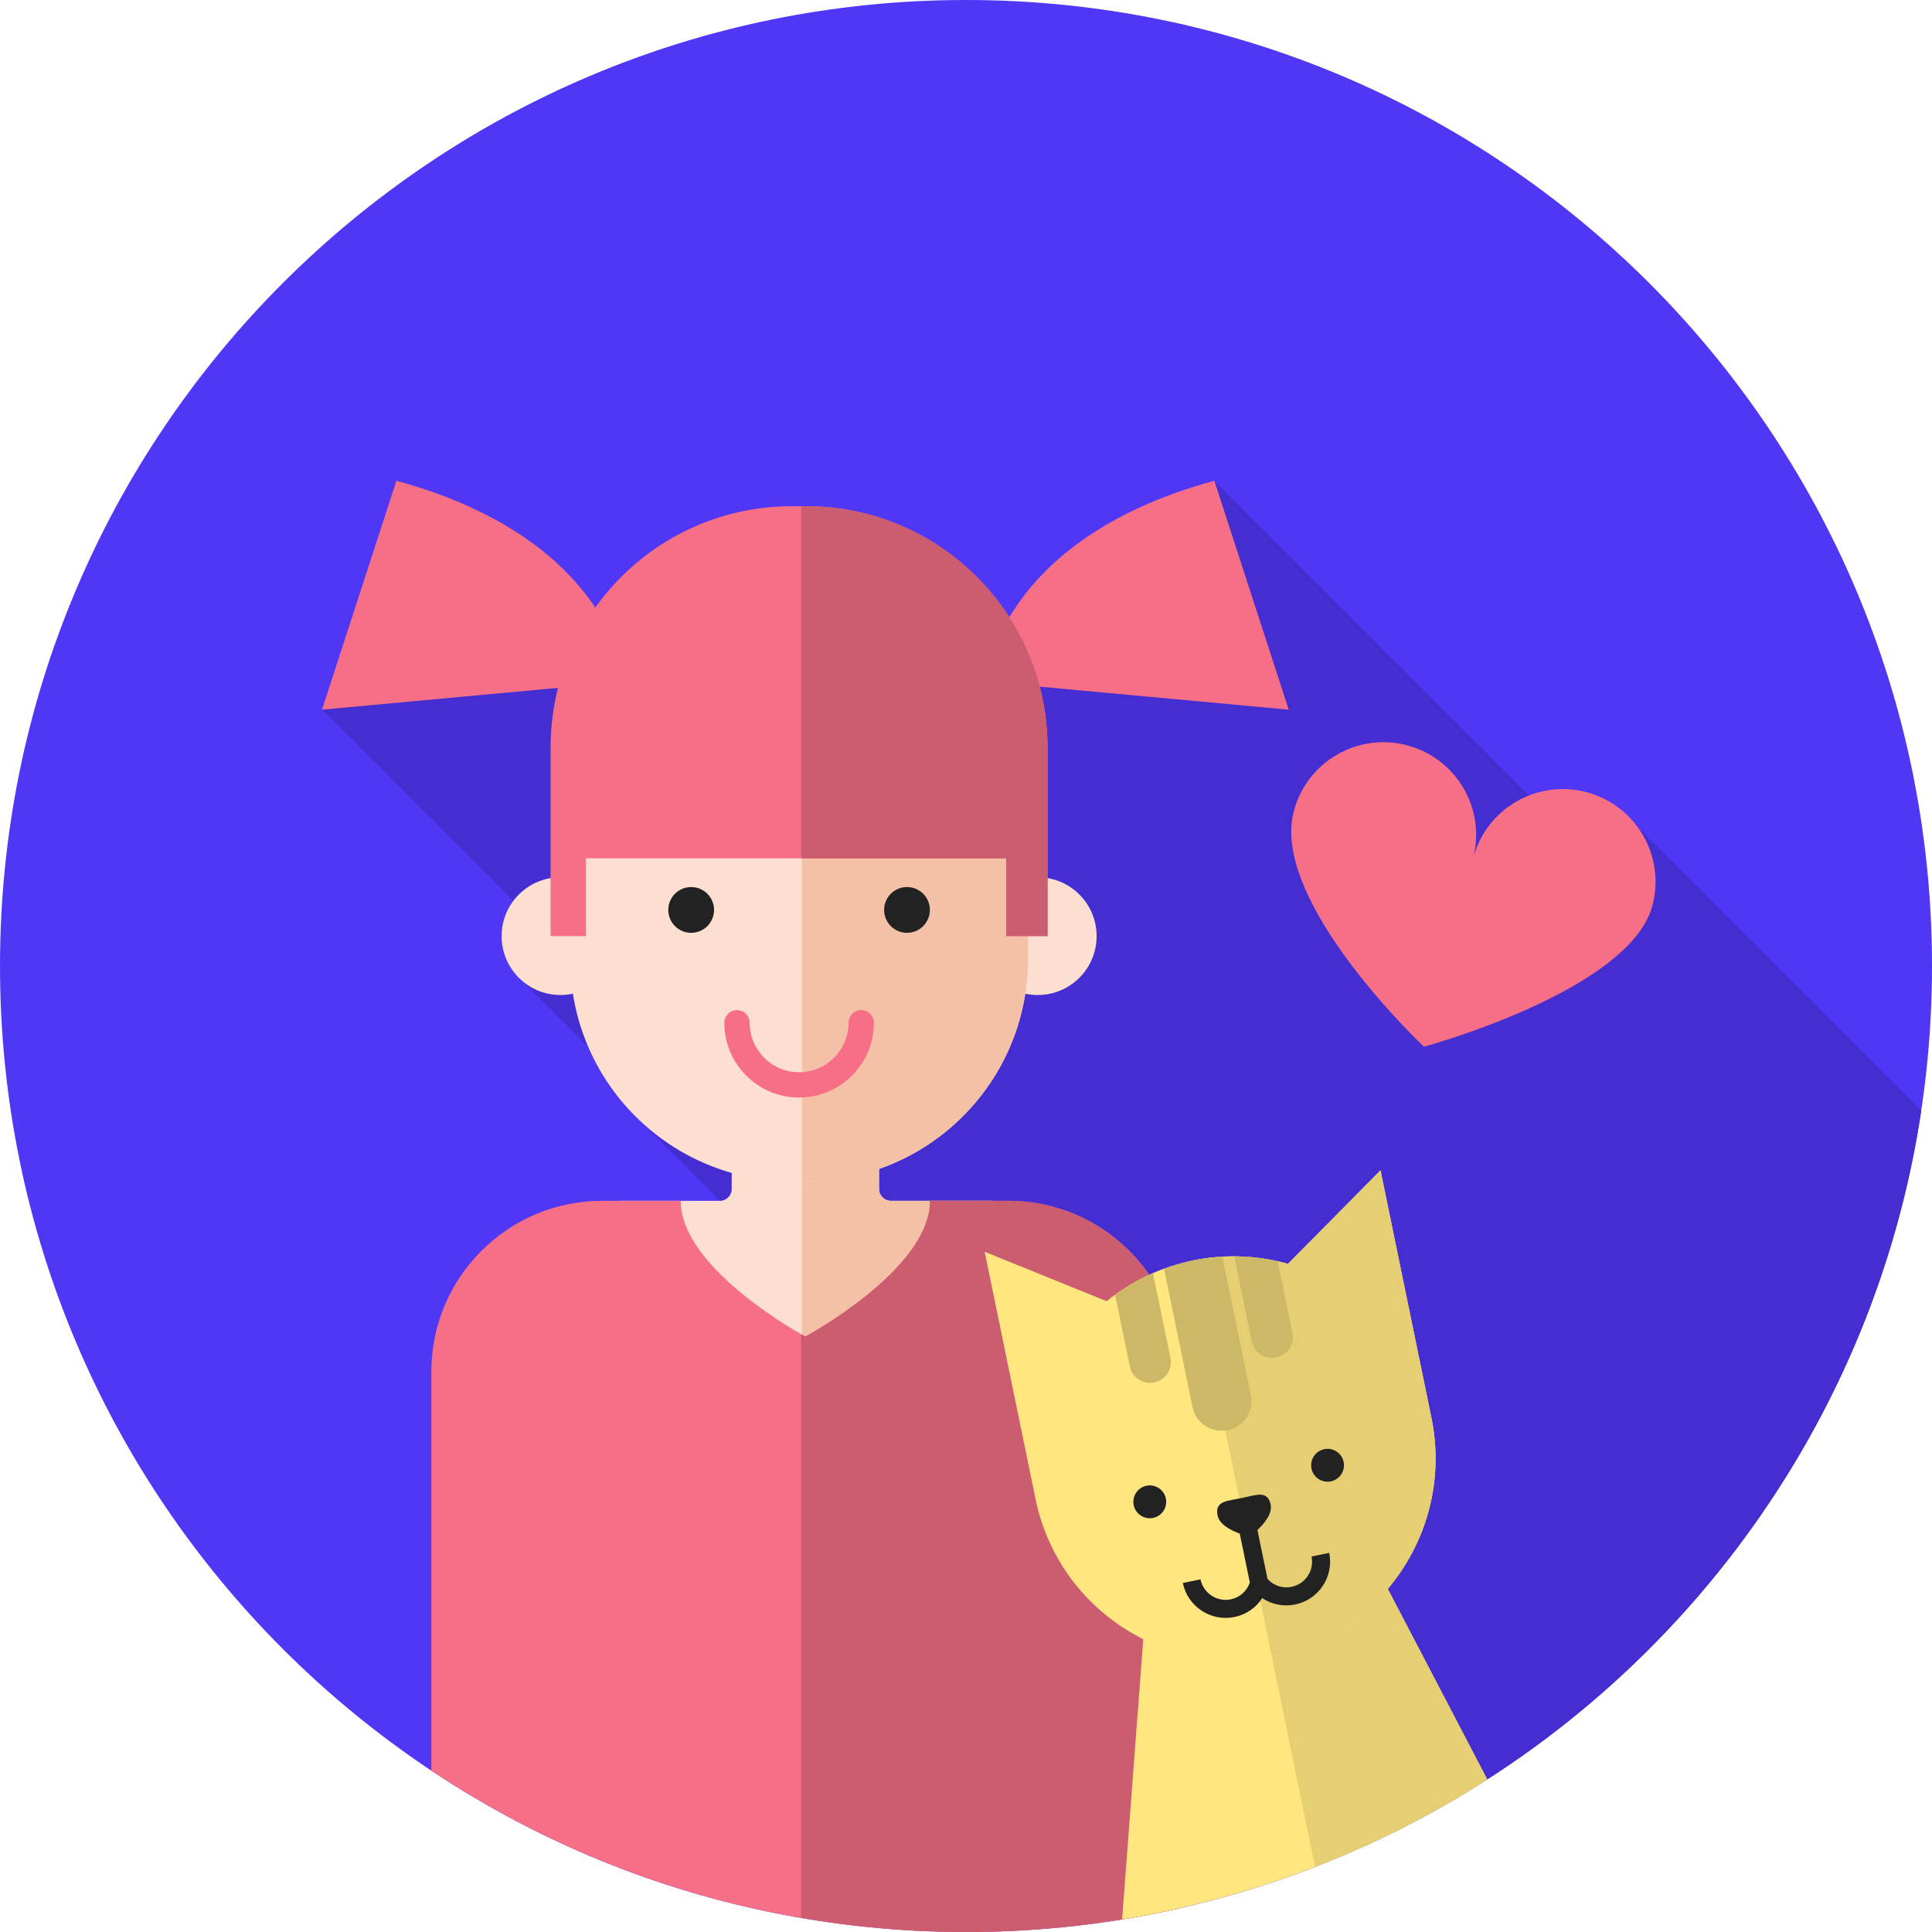
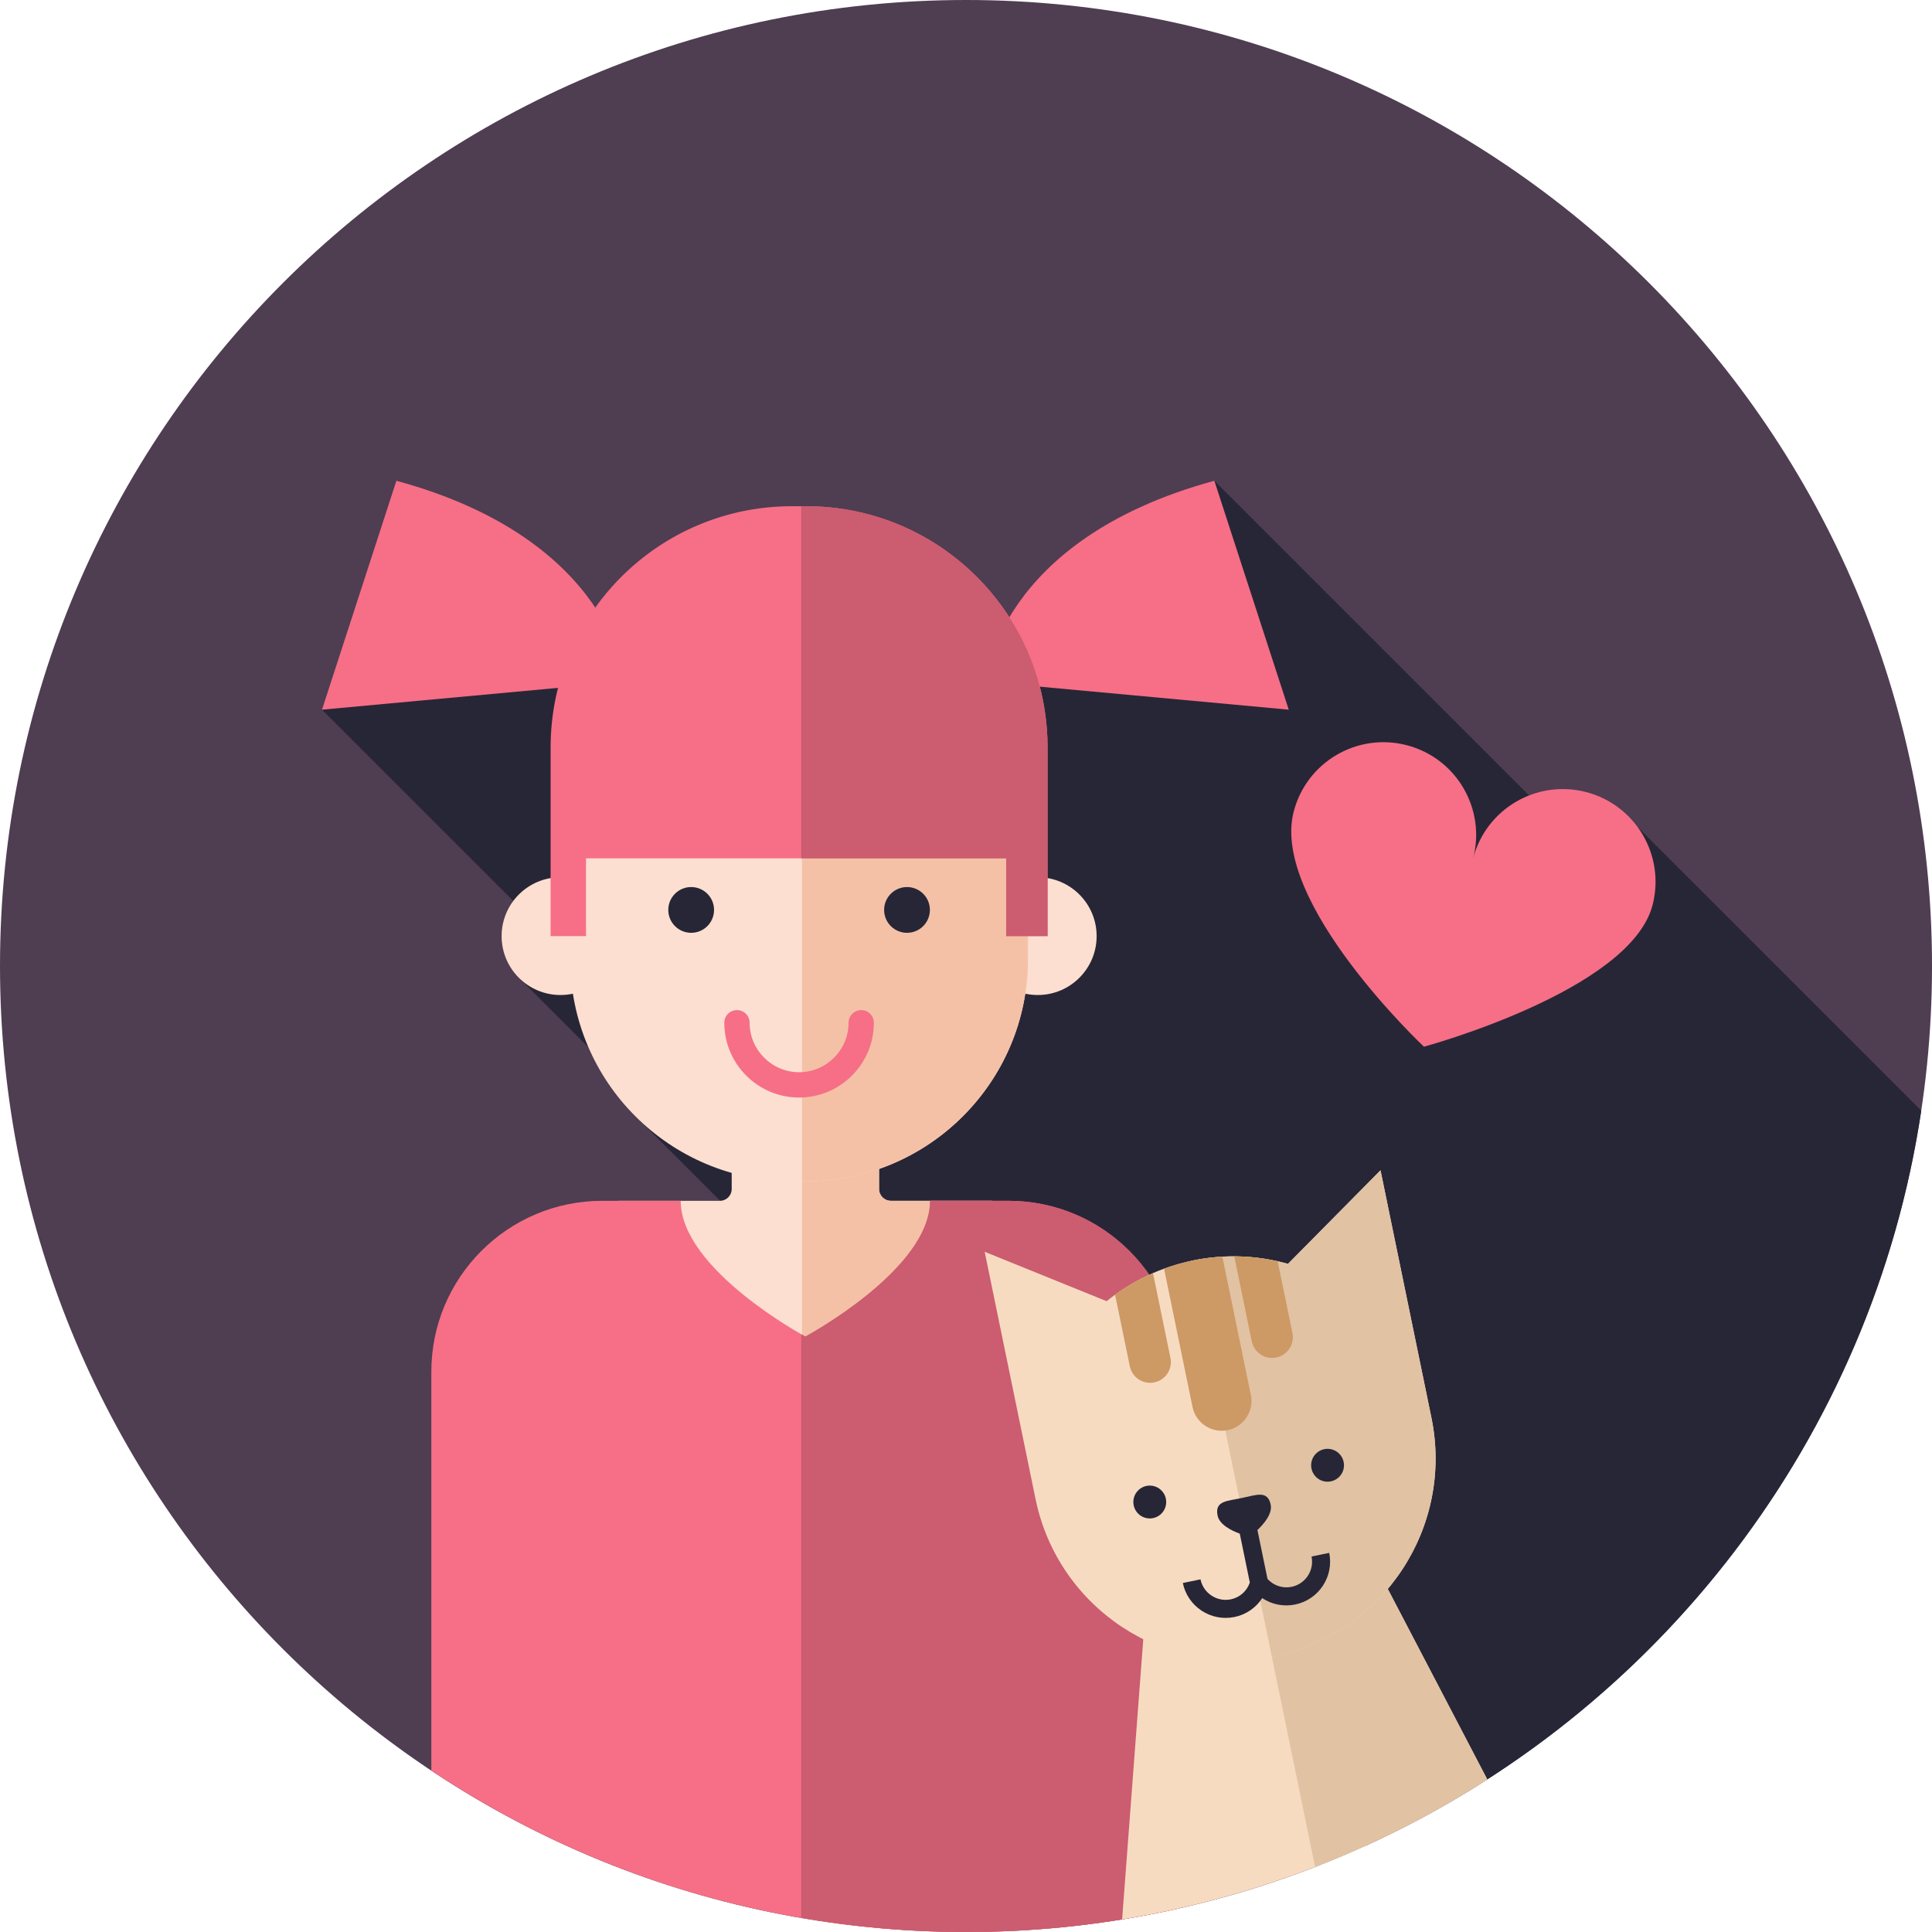
<svg xmlns="http://www.w3.org/2000/svg" width="511" height="511" viewBox="0 0 511 511">
  <g fill="none">
-     <circle cx="255.502" cy="255.501" r="255.501" fill="#5037F6" />
-     <path fill="#442ED2" d="M361.094 488.225c77.308-35.13 134.018-107.647 147.057-194.463l-74.997-74.996-6.705 13.652-105.26-105.257-75.243 65.458-26.58-26.58-134.198 21.665 64.234 64.235-12.472 6.353 33.298 33.297-3.617 2.158 194.483 194.478z" />
+     <circle cx="255.502" cy="255.501" r="255.501" fill="#4F3D52" />
+     <path fill="#272637" d="M361.094 488.225c77.308-35.13 134.018-107.647 147.057-194.463l-74.997-74.996-6.705 13.652-105.26-105.257-75.243 65.458-26.58-26.58-134.198 21.665 64.234 64.235-12.472 6.353 33.298 33.297-3.617 2.158 194.483 194.478z" />
    <path fill="#F66F86" d="M342.185 214.63c3.422-13.102 16.818-20.947 29.921-17.523 13.103 3.424 20.95 16.818 17.526 29.92 3.422-13.102 16.818-20.947 29.922-17.523 13.103 3.424 20.949 16.818 17.525 29.92-5.927 22.684-60.462 37.42-60.462 37.42s-40.692-38.251-34.432-62.213z" />
    <path fill="#FCDFD1" d="M232.502 314.483v-21.61H193.53v21.61c0 1.723-1.4 3.123-3.123 3.123h-26.856v74.573h98.931v-74.573h-26.855a3.123 3.123 0 0 1-3.125-3.123z" />
    <path fill="#F4C1A7" d="M262.48 317.606h-26.855a3.124 3.124 0 0 1-3.123-3.123v-21.61h-20.378v99.305h50.356v-74.572z" />
    <circle cx="148.243" cy="247.603" r="15.571" fill="#FCDFD1" />
    <circle cx="274.48" cy="247.603" r="15.571" fill="#FCDFD1" />
    <path fill="#FCDFD1" d="M213.11 312.453h-3.51c-32.463 0-58.779-26.316-58.779-58.78v-53.667c0-32.463 26.318-58.779 58.78-58.779h3.51c32.463 0 58.779 26.316 58.779 58.78v53.667c0 32.463-26.316 58.779-58.78 58.779z" />
    <path fill="#F4C1A7" d="M213.11 141.227h-.987v171.227h.988c32.463 0 58.779-26.316 58.779-58.78v-53.667c0-32.464-26.316-58.78-58.78-58.78z" />
-     <circle cx="182.809" cy="240.67" r="6.053" fill="#222" />
-     <circle cx="239.896" cy="240.67" r="6.053" fill="#222" />
+     <circle cx="182.809" cy="240.67" r="6.053" fill="#272637" />
+     <circle cx="239.896" cy="240.67" r="6.053" fill="#272637" />
    <path fill="#F66F86" d="M266.728 317.606h-20.736c0 18.212-32.978 35.899-32.978 35.899s-32.978-17.686-32.978-35.9h-20.734c-24.973 0-45.218 20.246-45.218 45.218v105.488c40.496 26.965 89.117 42.69 141.418 42.69 19.397 0 38.285-2.172 56.444-6.269V362.823c0-24.973-20.244-45.217-45.218-45.217z" />
    <path fill="#CC5C6F" d="M266.728 317.606h-20.736c0 18.212-32.978 35.899-32.978 35.899s-.408-.221-1.1-.614v154.362c14.168 2.439 28.721 3.75 43.587 3.75 19.397 0 38.285-2.172 56.444-6.269V362.825c0-24.975-20.243-45.22-45.217-45.22z" />
    <path fill="#F66F86" d="M211.354 290.29c-10.906 0-19.78-8.873-19.78-19.78a3.348 3.348 0 1 1 6.698 0c0 7.215 5.87 13.084 13.083 13.084s13.084-5.87 13.084-13.083a3.348 3.348 0 1 1 6.697 0c-.002 10.906-8.875 19.779-19.782 19.779zM165.368 180.292s-2.953-37.47-60.527-53.134l-19.673 60.545 80.2-7.41z" />
    <g fill="#F66F86">
      <path d="M260.664 180.292s2.952-37.47 60.526-53.134l19.673 60.545-80.2-7.41z" />
      <path d="M266.126 227.018v20.576h10.952V197.705a63.498 63.498 0 0 0-11.563-36.614c-11.543-16.443-30.638-27.202-52.255-27.202h-3.81c-35.246 0-63.819 28.571-63.819 63.818v49.887H155v-20.576h111.126z" />
    </g>
    <path fill="#CC5C6F" d="M265.515 161.091c-11.543-16.443-30.638-27.202-52.255-27.202h-1.345v93.13h54.21v20.576h10.952v-49.888a63.483 63.483 0 0 0-11.562-36.616z" />
-     <path fill="#FFE67F" d="M337.453 393.535l-18.418 3.791a19.124 19.124 0 0 0-15.216 17.291l-7.029 93.047a253.95 253.95 0 0 0 96.58-37.015l-35.11-67.234a19.125 19.125 0 0 0-20.807-9.88z" />
-     <path fill="#E6CF73" d="M358.26 403.413a19.121 19.121 0 0 0-20.807-9.878l-9.83 2.023 20.212 98.237a254.62 254.62 0 0 0 45.536-23.147l-35.112-67.235z" />
-     <path fill="#FFE67F" d="M340.662 334.281a53.203 53.203 0 0 0-25.182-.886 53.192 53.192 0 0 0-22.787 10.759l-32.255-13.07 13.464 65.432c5.948 28.91 34.208 47.523 63.12 41.573 28.912-5.949 47.526-34.209 41.579-63.117l-13.464-65.433-24.475 24.742z" />
-     <path fill="#E6CF73" d="M340.662 334.281a53.203 53.203 0 0 0-25.182-.886c-.21.043-.411.102-.62.148L336.394 438.2c.209-.04.416-.069.627-.112 28.912-5.949 47.526-34.209 41.579-63.117l-13.464-65.433-24.474 24.743z" />
-     <circle cx="304.107" cy="397.222" r="4.345" fill="#222" />
-     <circle cx="351.13" cy="387.553" r="4.345" fill="#222" />
-     <path fill="#222" d="M346.898 411.685a6.797 6.797 0 0 1-5.283 8.02c-2.368.486-4.758-.321-6.372-2.095l-2.66-12.93c1.783-1.691 3.992-4.334 3.504-6.713-.799-3.879-3.801-2.545-7.68-1.747-3.878.799-7.163.759-6.365 4.637.49 2.38 3.563 3.936 5.869 4.785l2.66 12.93c-.783 2.267-2.66 3.952-5.027 4.439a6.799 6.799 0 0 1-8.021-5.282l-4.675.962c1.285 6.246 7.41 10.28 13.656 8.996a11.475 11.475 0 0 0 7.347-4.999 11.483 11.483 0 0 0 8.723 1.69c6.246-1.285 10.28-7.41 8.995-13.656l-4.67.963z" />
-     <path fill="#CCB866" d="M330.838 368.964l-7.524-36.564c-2.596.144-5.21.456-7.834.996a53.511 53.511 0 0 0-7.591 2.178l7.524 36.564a7.874 7.874 0 0 0 15.425-3.174zM337.569 359.054a5.487 5.487 0 0 0 4.268-6.481l-3.904-18.974a53.087 53.087 0 0 0-11.47-1.284l4.623 22.468a5.488 5.488 0 0 0 6.483 4.27zM294.932 342.447l3.904 18.974a5.488 5.488 0 0 0 10.75-2.213l-4.623-22.468a53.183 53.183 0 0 0-10.031 5.707z" />
+     <path fill="#F7DBC1" d="M337.453 393.535l-18.418 3.791a19.124 19.124 0 0 0-15.216 17.291l-7.029 93.047a253.95 253.95 0 0 0 96.58-37.015l-35.11-67.234a19.125 19.125 0 0 0-20.807-9.88z" />
+     <path fill="#e1c2a3" d="M358.26 403.413a19.121 19.121 0 0 0-20.807-9.878l-9.83 2.023 20.212 98.237a254.62 254.62 0 0 0 45.536-23.147l-35.112-67.235z" />
+     <path fill="#F7DBC1" d="M340.662 334.281a53.203 53.203 0 0 0-25.182-.886 53.192 53.192 0 0 0-22.787 10.759l-32.255-13.07 13.464 65.432c5.948 28.91 34.208 47.523 63.12 41.573 28.912-5.949 47.526-34.209 41.579-63.117l-13.464-65.433-24.475 24.742z" />
+     <path fill="#e1c2a3" d="M340.662 334.281a53.203 53.203 0 0 0-25.182-.886c-.21.043-.411.102-.62.148L336.394 438.2c.209-.04.416-.069.627-.112 28.912-5.949 47.526-34.209 41.579-63.117l-13.464-65.433-24.474 24.743z" />
+     <circle cx="304.107" cy="397.273" r="4.345" fill="#272637" />
+     <circle cx="351.13" cy="387.553" r="4.345" fill="#272637" />
+     <path fill="#272637" d="M346.898 411.685a6.797 6.797 0 0 1-5.283 8.02c-2.368.486-4.758-.321-6.372-2.095l-2.66-12.93c1.783-1.691 3.992-4.334 3.504-6.713-.799-3.879-3.801-2.545-7.68-1.747-3.878.799-7.163.759-6.365 4.637.49 2.38 3.563 3.936 5.869 4.785l2.66 12.93c-.783 2.267-2.66 3.952-5.027 4.439a6.799 6.799 0 0 1-8.021-5.282l-4.675.962c1.285 6.246 7.41 10.28 13.656 8.996a11.475 11.475 0 0 0 7.347-4.999 11.483 11.483 0 0 0 8.723 1.69c6.246-1.285 10.28-7.41 8.995-13.656l-4.67.963z" />
+     <path fill="#cd9965" d="M330.838 368.964l-7.524-36.564c-2.596.144-5.21.456-7.834.996a53.511 53.511 0 0 0-7.591 2.178l7.524 36.564a7.874 7.874 0 0 0 15.425-3.174zM337.569 359.054a5.487 5.487 0 0 0 4.268-6.481l-3.904-18.974a53.087 53.087 0 0 0-11.47-1.284l4.623 22.468a5.488 5.488 0 0 0 6.483 4.27zM294.932 342.447l3.904 18.974a5.488 5.488 0 0 0 10.75-2.213l-4.623-22.468a53.183 53.183 0 0 0-10.031 5.707z" />
  </g>
</svg>
